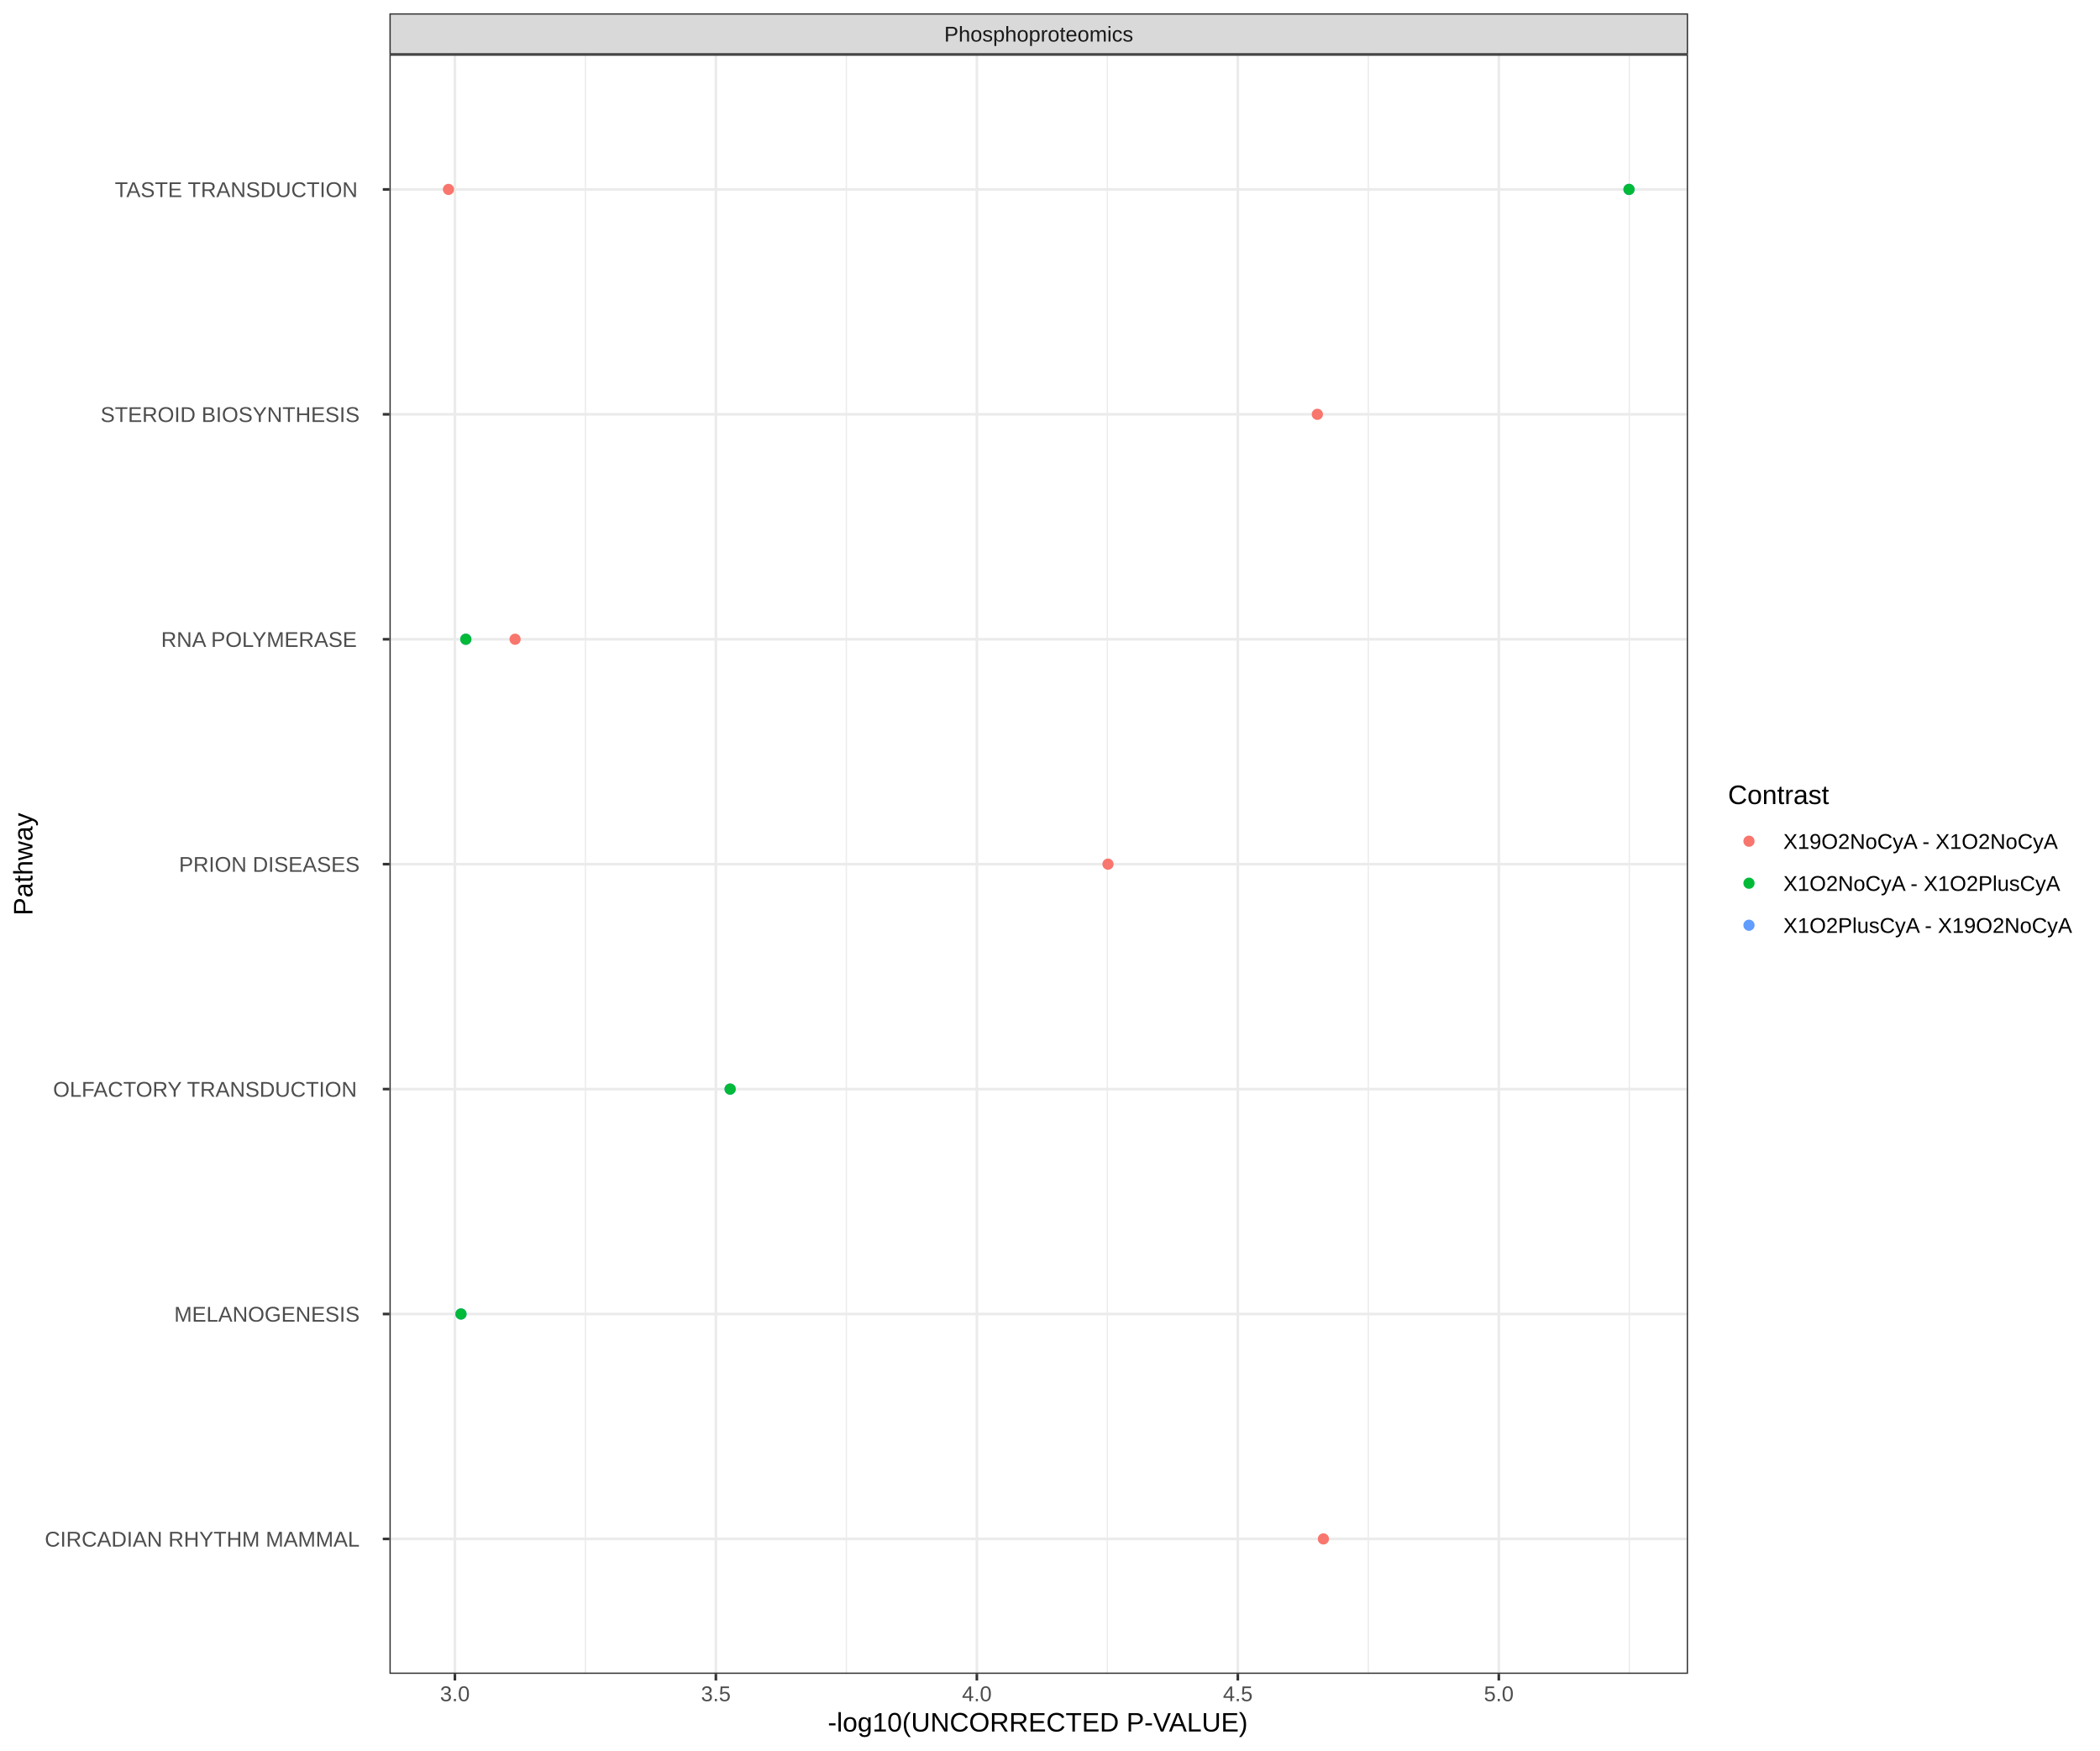
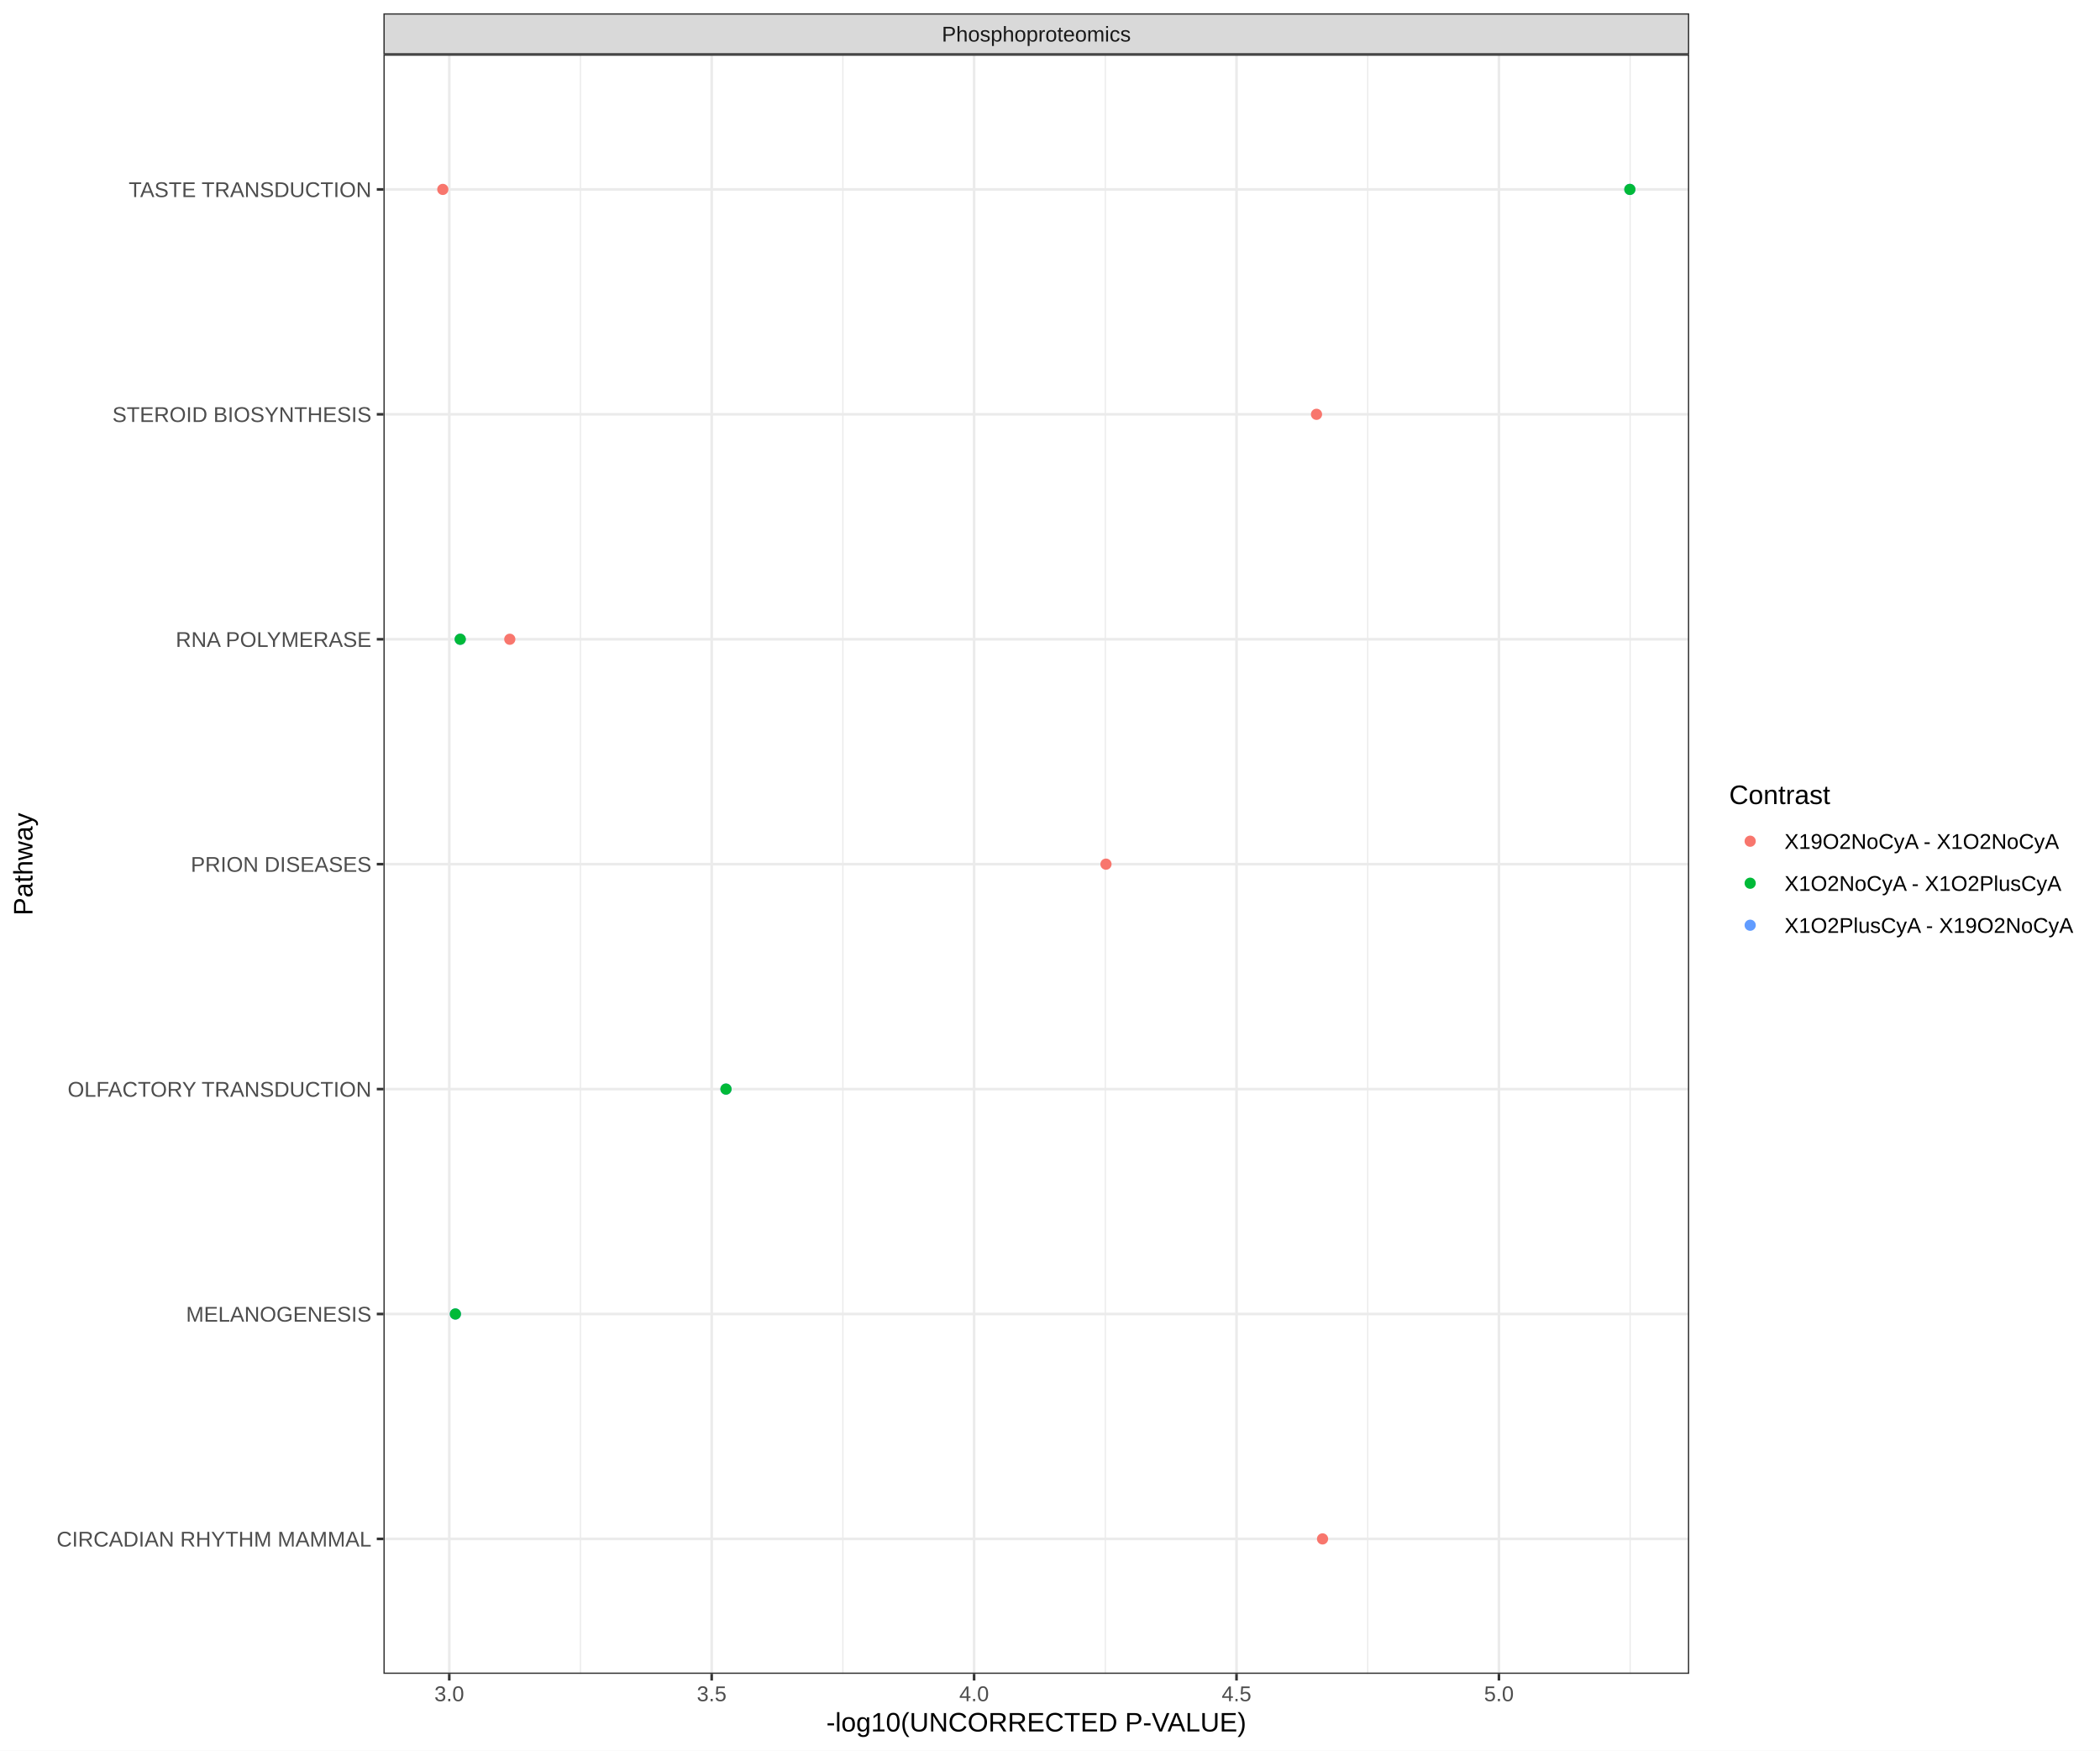
- <svg xmlns="http://www.w3.org/2000/svg" viewBox="0 0 864.00 720.00">
+ <svg xmlns="http://www.w3.org/2000/svg" class="svglite" width="864.00pt" height="720.00pt" viewBox="0 0 864.00 720.00">
  <defs>
    <style type="text/css">
-     line, polyline, polygon, path, rect, circle {
+     .svglite line, .svglite polyline, .svglite polygon, .svglite path, .svglite rect, .svglite circle {
      fill: none;
      stroke: #000000;
      stroke-linecap: round;
      stroke-linejoin: round;
      stroke-miterlimit: 10.00;
    }
  </style>
  </defs>
  <rect width="100%" height="100%" style="stroke: none; fill: #FFFFFF;" />
-   <rect x="0" y="0.00" width="864.00" height="720.00" style="stroke-width: 1.07; stroke: #FFFFFF; fill: #FFFFFF;" />
  <defs>
-     <clipPath id="cpMTYwLjIzfDY5NC41MXw2ODguNTF8MjIuNDA=">
-       <rect x="160.23" y="22.40" width="534.27" height="666.11" />
-     </clipPath>
-   </defs>
-   <rect x="160.23" y="22.40" width="534.27" height="666.11" style="stroke-width: 1.07; stroke: none; fill: #FFFFFF;" clip-path="url(#cpMTYwLjIzfDY5NC41MXw2ODguNTF8MjIuNDA=)" />
-   <polyline points="240.85,688.51 240.85,22.40 " style="stroke-width: 0.53; stroke: #EBEBEB; stroke-linecap: butt;" clip-path="url(#cpMTYwLjIzfDY5NC41MXw2ODguNTF8MjIuNDA=)" />
-   <polyline points="348.22,688.51 348.22,22.40 " style="stroke-width: 0.53; stroke: #EBEBEB; stroke-linecap: butt;" clip-path="url(#cpMTYwLjIzfDY5NC41MXw2ODguNTF8MjIuNDA=)" />
-   <polyline points="455.59,688.51 455.59,22.40 " style="stroke-width: 0.53; stroke: #EBEBEB; stroke-linecap: butt;" clip-path="url(#cpMTYwLjIzfDY5NC41MXw2ODguNTF8MjIuNDA=)" />
-   <polyline points="562.96,688.51 562.96,22.40 " style="stroke-width: 0.53; stroke: #EBEBEB; stroke-linecap: butt;" clip-path="url(#cpMTYwLjIzfDY5NC41MXw2ODguNTF8MjIuNDA=)" />
-   <polyline points="670.33,688.51 670.33,22.40 " style="stroke-width: 0.53; stroke: #EBEBEB; stroke-linecap: butt;" clip-path="url(#cpMTYwLjIzfDY5NC41MXw2ODguNTF8MjIuNDA=)" />
-   <polyline points="160.23,633.00 694.51,633.00 " style="stroke-width: 1.07; stroke: #EBEBEB; stroke-linecap: butt;" clip-path="url(#cpMTYwLjIzfDY5NC41MXw2ODguNTF8MjIuNDA=)" />
-   <polyline points="160.23,540.48 694.51,540.48 " style="stroke-width: 1.07; stroke: #EBEBEB; stroke-linecap: butt;" clip-path="url(#cpMTYwLjIzfDY5NC41MXw2ODguNTF8MjIuNDA=)" />
-   <polyline points="160.23,447.97 694.51,447.97 " style="stroke-width: 1.07; stroke: #EBEBEB; stroke-linecap: butt;" clip-path="url(#cpMTYwLjIzfDY5NC41MXw2ODguNTF8MjIuNDA=)" />
-   <polyline points="160.23,355.45 694.51,355.45 " style="stroke-width: 1.07; stroke: #EBEBEB; stroke-linecap: butt;" clip-path="url(#cpMTYwLjIzfDY5NC41MXw2ODguNTF8MjIuNDA=)" />
-   <polyline points="160.23,262.94 694.51,262.94 " style="stroke-width: 1.07; stroke: #EBEBEB; stroke-linecap: butt;" clip-path="url(#cpMTYwLjIzfDY5NC41MXw2ODguNTF8MjIuNDA=)" />
-   <polyline points="160.23,170.42 694.51,170.42 " style="stroke-width: 1.07; stroke: #EBEBEB; stroke-linecap: butt;" clip-path="url(#cpMTYwLjIzfDY5NC41MXw2ODguNTF8MjIuNDA=)" />
-   <polyline points="160.23,77.91 694.51,77.91 " style="stroke-width: 1.07; stroke: #EBEBEB; stroke-linecap: butt;" clip-path="url(#cpMTYwLjIzfDY5NC41MXw2ODguNTF8MjIuNDA=)" />
-   <polyline points="187.16,688.51 187.16,22.40 " style="stroke-width: 1.07; stroke: #EBEBEB; stroke-linecap: butt;" clip-path="url(#cpMTYwLjIzfDY5NC41MXw2ODguNTF8MjIuNDA=)" />
-   <polyline points="294.53,688.51 294.53,22.40 " style="stroke-width: 1.07; stroke: #EBEBEB; stroke-linecap: butt;" clip-path="url(#cpMTYwLjIzfDY5NC41MXw2ODguNTF8MjIuNDA=)" />
-   <polyline points="401.91,688.51 401.91,22.40 " style="stroke-width: 1.07; stroke: #EBEBEB; stroke-linecap: butt;" clip-path="url(#cpMTYwLjIzfDY5NC41MXw2ODguNTF8MjIuNDA=)" />
-   <polyline points="509.28,688.51 509.28,22.40 " style="stroke-width: 1.07; stroke: #EBEBEB; stroke-linecap: butt;" clip-path="url(#cpMTYwLjIzfDY5NC41MXw2ODguNTF8MjIuNDA=)" />
-   <polyline points="616.65,688.51 616.65,22.40 " style="stroke-width: 1.07; stroke: #EBEBEB; stroke-linecap: butt;" clip-path="url(#cpMTYwLjIzfDY5NC41MXw2ODguNTF8MjIuNDA=)" />
-   <circle cx="542.00" cy="170.42" r="1.95" style="stroke-width: 0.71; stroke: #F8766D; fill: #F8766D;" clip-path="url(#cpMTYwLjIzfDY5NC41MXw2ODguNTF8MjIuNDA=)" />
-   <circle cx="211.92" cy="262.94" r="1.95" style="stroke-width: 0.71; stroke: #F8766D; fill: #F8766D;" clip-path="url(#cpMTYwLjIzfDY5NC41MXw2ODguNTF8MjIuNDA=)" />
-   <circle cx="544.48" cy="633.00" r="1.95" style="stroke-width: 0.71; stroke: #F8766D; fill: #F8766D;" clip-path="url(#cpMTYwLjIzfDY5NC41MXw2ODguNTF8MjIuNDA=)" />
-   <circle cx="184.52" cy="77.91" r="1.95" style="stroke-width: 0.71; stroke: #F8766D; fill: #F8766D;" clip-path="url(#cpMTYwLjIzfDY5NC41MXw2ODguNTF8MjIuNDA=)" />
-   <circle cx="455.86" cy="355.45" r="1.95" style="stroke-width: 0.71; stroke: #F8766D; fill: #F8766D;" clip-path="url(#cpMTYwLjIzfDY5NC41MXw2ODguNTF8MjIuNDA=)" />
-   <circle cx="191.65" cy="262.94" r="1.95" style="stroke-width: 0.71; stroke: #619CFF; fill: #619CFF;" clip-path="url(#cpMTYwLjIzfDY5NC41MXw2ODguNTF8MjIuNDA=)" />
-   <circle cx="300.39" cy="447.97" r="1.95" style="stroke-width: 0.71; stroke: #619CFF; fill: #619CFF;" clip-path="url(#cpMTYwLjIzfDY5NC41MXw2ODguNTF8MjIuNDA=)" />
-   <circle cx="670.22" cy="77.91" r="1.95" style="stroke-width: 0.71; stroke: #619CFF; fill: #619CFF;" clip-path="url(#cpMTYwLjIzfDY5NC41MXw2ODguNTF8MjIuNDA=)" />
-   <circle cx="189.66" cy="540.48" r="1.95" style="stroke-width: 0.71; stroke: #619CFF; fill: #619CFF;" clip-path="url(#cpMTYwLjIzfDY5NC41MXw2ODguNTF8MjIuNDA=)" />
-   <circle cx="191.65" cy="262.94" r="1.95" style="stroke-width: 0.71; stroke: #00BA38; fill: #00BA38;" clip-path="url(#cpMTYwLjIzfDY5NC41MXw2ODguNTF8MjIuNDA=)" />
-   <circle cx="300.39" cy="447.97" r="1.95" style="stroke-width: 0.71; stroke: #00BA38; fill: #00BA38;" clip-path="url(#cpMTYwLjIzfDY5NC41MXw2ODguNTF8MjIuNDA=)" />
-   <circle cx="670.22" cy="77.91" r="1.95" style="stroke-width: 0.71; stroke: #00BA38; fill: #00BA38;" clip-path="url(#cpMTYwLjIzfDY5NC41MXw2ODguNTF8MjIuNDA=)" />
-   <circle cx="189.66" cy="540.48" r="1.95" style="stroke-width: 0.71; stroke: #00BA38; fill: #00BA38;" clip-path="url(#cpMTYwLjIzfDY5NC41MXw2ODguNTF8MjIuNDA=)" />
-   <rect x="160.23" y="22.40" width="534.27" height="666.11" style="stroke-width: 1.07; stroke: #333333;" clip-path="url(#cpMTYwLjIzfDY5NC41MXw2ODguNTF8MjIuNDA=)" />
-   <defs>
-     <clipPath id="cpMC4wMHw4NjQuMDB8NzIwLjAwfDAuMDA=">
+     <clipPath id="cpMC4wMHw4NjQuMDB8MC4wMHw3MjAuMDA=">
      <rect x="0.00" y="0.00" width="864.00" height="720.00" />
    </clipPath>
  </defs>
+   <g clip-path="url(#cpMC4wMHw4NjQuMDB8MC4wMHw3MjAuMDA=)">
+     <rect x="0.00" y="0.00" width="864.00" height="720.00" style="stroke-width: 1.07; stroke: #FFFFFF; fill: #FFFFFF;" />
+   </g>
  <defs>
-     <clipPath id="cpMTYwLjIzfDY5NC41MXwyMi40MHw1LjQ4">
-       <rect x="160.23" y="5.48" width="534.27" height="16.92" />
+     <clipPath id="cpMTU3Ljc2fDY5NC45OXwyMi40MHw2ODguNTA=">
+       <rect x="157.76" y="22.40" width="537.23" height="666.11" />
    </clipPath>
  </defs>
-   <rect x="160.23" y="5.48" width="534.27" height="16.92" style="stroke-width: 1.07; stroke: #333333; fill: #D9D9D9;" clip-path="url(#cpMTYwLjIzfDY5NC41MXwyMi40MHw1LjQ4)" />
-   <g clip-path="url(#cpMTYwLjIzfDY5NC41MXwyMi40MHw1LjQ4)">
-     <text x="388.48" y="17.09" style="font-size: 8.80px; fill: #1A1A1A; font-family: Arial;" textLength="77.78px" lengthAdjust="spacingAndGlyphs">Phosphoproteomics</text>
+   <g clip-path="url(#cpMTU3Ljc2fDY5NC45OXwyMi40MHw2ODguNTA=)">
+     <rect x="157.76" y="22.40" width="537.23" height="666.11" style="stroke-width: 1.07; stroke: none; fill: #FFFFFF;" />
+     <polyline points="238.82,688.50 238.82,22.40 " style="stroke-width: 0.53; stroke: #EBEBEB; stroke-linecap: butt;" />
+     <polyline points="346.79,688.50 346.79,22.40 " style="stroke-width: 0.53; stroke: #EBEBEB; stroke-linecap: butt;" />
+     <polyline points="454.76,688.50 454.76,22.40 " style="stroke-width: 0.53; stroke: #EBEBEB; stroke-linecap: butt;" />
+     <polyline points="562.72,688.50 562.72,22.40 " style="stroke-width: 0.53; stroke: #EBEBEB; stroke-linecap: butt;" />
+     <polyline points="670.69,688.50 670.69,22.40 " style="stroke-width: 0.53; stroke: #EBEBEB; stroke-linecap: butt;" />
+     <polyline points="157.76,632.99 694.99,632.99 " style="stroke-width: 1.07; stroke: #EBEBEB; stroke-linecap: butt;" />
+     <polyline points="157.76,540.48 694.99,540.48 " style="stroke-width: 1.07; stroke: #EBEBEB; stroke-linecap: butt;" />
+     <polyline points="157.76,447.97 694.99,447.97 " style="stroke-width: 1.07; stroke: #EBEBEB; stroke-linecap: butt;" />
+     <polyline points="157.76,355.45 694.99,355.45 " style="stroke-width: 1.07; stroke: #EBEBEB; stroke-linecap: butt;" />
+     <polyline points="157.76,262.94 694.99,262.94 " style="stroke-width: 1.07; stroke: #EBEBEB; stroke-linecap: butt;" />
+     <polyline points="157.76,170.42 694.99,170.42 " style="stroke-width: 1.07; stroke: #EBEBEB; stroke-linecap: butt;" />
+     <polyline points="157.76,77.91 694.99,77.91 " style="stroke-width: 1.07; stroke: #EBEBEB; stroke-linecap: butt;" />
+     <polyline points="184.84,688.50 184.84,22.40 " style="stroke-width: 1.07; stroke: #EBEBEB; stroke-linecap: butt;" />
+     <polyline points="292.81,688.50 292.81,22.40 " style="stroke-width: 1.07; stroke: #EBEBEB; stroke-linecap: butt;" />
+     <polyline points="400.77,688.50 400.77,22.40 " style="stroke-width: 1.07; stroke: #EBEBEB; stroke-linecap: butt;" />
+     <polyline points="508.74,688.50 508.74,22.40 " style="stroke-width: 1.07; stroke: #EBEBEB; stroke-linecap: butt;" />
+     <polyline points="616.70,688.50 616.70,22.40 " style="stroke-width: 1.07; stroke: #EBEBEB; stroke-linecap: butt;" />
+     <circle cx="544.13" cy="632.99" r="1.95" style="stroke-width: 0.71; stroke: #F8766D; fill: #F8766D;" />
+     <circle cx="182.18" cy="77.91" r="1.95" style="stroke-width: 0.71; stroke: #F8766D; fill: #F8766D;" />
+     <circle cx="541.65" cy="170.42" r="1.95" style="stroke-width: 0.71; stroke: #F8766D; fill: #F8766D;" />
+     <circle cx="209.74" cy="262.94" r="1.95" style="stroke-width: 0.71; stroke: #F8766D; fill: #F8766D;" />
+     <circle cx="455.03" cy="355.45" r="1.95" style="stroke-width: 0.71; stroke: #F8766D; fill: #F8766D;" />
+     <circle cx="670.57" cy="77.91" r="1.95" style="stroke-width: 0.71; stroke: #619CFF; fill: #619CFF;" />
+     <circle cx="189.35" cy="262.94" r="1.95" style="stroke-width: 0.71; stroke: #619CFF; fill: #619CFF;" />
+     <circle cx="298.69" cy="447.97" r="1.95" style="stroke-width: 0.71; stroke: #619CFF; fill: #619CFF;" />
+     <circle cx="187.36" cy="540.48" r="1.95" style="stroke-width: 0.71; stroke: #619CFF; fill: #619CFF;" />
+     <circle cx="670.57" cy="77.91" r="1.95" style="stroke-width: 0.71; stroke: #00BA38; fill: #00BA38;" />
+     <circle cx="189.35" cy="262.94" r="1.95" style="stroke-width: 0.71; stroke: #00BA38; fill: #00BA38;" />
+     <circle cx="298.69" cy="447.97" r="1.95" style="stroke-width: 0.71; stroke: #00BA38; fill: #00BA38;" />
+     <circle cx="187.36" cy="540.48" r="1.95" style="stroke-width: 0.71; stroke: #00BA38; fill: #00BA38;" />
+     <rect x="157.76" y="22.40" width="537.23" height="666.11" style="stroke-width: 1.07; stroke: #333333;" />
  </g>
+   <g clip-path="url(#cpMC4wMHw4NjQuMDB8MC4wMHw3MjAuMDA=)">
+ </g>
  <defs>
-     <clipPath id="cpMC4wMHw4NjQuMDB8NzIwLjAwfDAuMDA=">
-       <rect x="0.00" y="0.00" width="864.00" height="720.00" />
+     <clipPath id="cpMTU3Ljc2fDY5NC45OXw1LjQ4fDIyLjQw">
+       <rect x="157.76" y="5.48" width="537.23" height="16.92" />
    </clipPath>
  </defs>
-   <polyline points="187.16,691.25 187.16,688.51 " style="stroke-width: 1.07; stroke: #333333; stroke-linecap: butt;" clip-path="url(#cpMC4wMHw4NjQuMDB8NzIwLjAwfDAuMDA=)" />
-   <polyline points="294.53,691.25 294.53,688.51 " style="stroke-width: 1.07; stroke: #333333; stroke-linecap: butt;" clip-path="url(#cpMC4wMHw4NjQuMDB8NzIwLjAwfDAuMDA=)" />
-   <polyline points="401.91,691.25 401.91,688.51 " style="stroke-width: 1.07; stroke: #333333; stroke-linecap: butt;" clip-path="url(#cpMC4wMHw4NjQuMDB8NzIwLjAwfDAuMDA=)" />
-   <polyline points="509.28,691.25 509.28,688.51 " style="stroke-width: 1.07; stroke: #333333; stroke-linecap: butt;" clip-path="url(#cpMC4wMHw4NjQuMDB8NzIwLjAwfDAuMDA=)" />
-   <polyline points="616.65,691.25 616.65,688.51 " style="stroke-width: 1.07; stroke: #333333; stroke-linecap: butt;" clip-path="url(#cpMC4wMHw4NjQuMDB8NzIwLjAwfDAuMDA=)" />
-   <g clip-path="url(#cpMC4wMHw4NjQuMDB8NzIwLjAwfDAuMDA=)">
-     <text x="181.05" y="699.74" style="font-size: 8.80px; fill: #4D4D4D; font-family: Arial;" textLength="12.23px" lengthAdjust="spacingAndGlyphs">3.0</text>
+   <g clip-path="url(#cpMTU3Ljc2fDY5NC45OXw1LjQ4fDIyLjQw)">
+     <rect x="157.76" y="5.48" width="537.23" height="16.92" style="stroke-width: 1.07; stroke: #333333; fill: #D9D9D9;" />
+     <text x="426.38" y="17.09" text-anchor="middle" style="font-size: 8.80px; fill: #1A1A1A; font-family: Arial;" textLength="77.79px" lengthAdjust="spacingAndGlyphs">Phosphoproteomics</text>
  </g>
-   <g clip-path="url(#cpMC4wMHw4NjQuMDB8NzIwLjAwfDAuMDA=)">
-     <text x="288.42" y="699.74" style="font-size: 8.80px; fill: #4D4D4D; font-family: Arial;" textLength="12.23px" lengthAdjust="spacingAndGlyphs">3.5</text>
-   </g>
-   <g clip-path="url(#cpMC4wMHw4NjQuMDB8NzIwLjAwfDAuMDA=)">
-     <text x="395.79" y="699.74" style="font-size: 8.80px; fill: #4D4D4D; font-family: Arial;" textLength="12.23px" lengthAdjust="spacingAndGlyphs">4.0</text>
-   </g>
-   <g clip-path="url(#cpMC4wMHw4NjQuMDB8NzIwLjAwfDAuMDA=)">
-     <text x="503.16" y="699.74" style="font-size: 8.80px; fill: #4D4D4D; font-family: Arial;" textLength="12.23px" lengthAdjust="spacingAndGlyphs">4.5</text>
-   </g>
-   <g clip-path="url(#cpMC4wMHw4NjQuMDB8NzIwLjAwfDAuMDA=)">
-     <text x="610.53" y="699.74" style="font-size: 8.80px; fill: #4D4D4D; font-family: Arial;" textLength="12.23px" lengthAdjust="spacingAndGlyphs">5.0</text>
-   </g>
-   <g clip-path="url(#cpMC4wMHw4NjQuMDB8NzIwLjAwfDAuMDA=)">
-     <text x="18.41" y="636.15" style="font-size: 8.80px; fill: #4D4D4D; font-family: Arial;" textLength="136.89px" lengthAdjust="spacingAndGlyphs">  CIRCADIAN RHYTHM MAMMAL </text>
-   </g>
-   <g clip-path="url(#cpMC4wMHw4NjQuMDB8NzIwLjAwfDAuMDA=)">
-     <text x="71.68" y="543.63" style="font-size: 8.80px; fill: #4D4D4D; font-family: Arial;" textLength="83.62px" lengthAdjust="spacingAndGlyphs">  MELANOGENESIS </text>
-   </g>
-   <g clip-path="url(#cpMC4wMHw4NjQuMDB8NzIwLjAwfDAuMDA=)">
-     <text x="21.83" y="451.12" style="font-size: 8.80px; fill: #4D4D4D; font-family: Arial;" textLength="133.47px" lengthAdjust="spacingAndGlyphs">  OLFACTORY TRANSDUCTION </text>
-   </g>
-   <g clip-path="url(#cpMC4wMHw4NjQuMDB8NzIwLjAwfDAuMDA=)">
-     <text x="73.64" y="358.60" style="font-size: 8.80px; fill: #4D4D4D; font-family: Arial;" textLength="81.67px" lengthAdjust="spacingAndGlyphs">  PRION DISEASES </text>
-   </g>
-   <g clip-path="url(#cpMC4wMHw4NjQuMDB8NzIwLjAwfDAuMDA=)">
-     <text x="66.30" y="266.09" style="font-size: 8.80px; fill: #4D4D4D; font-family: Arial;" textLength="89.00px" lengthAdjust="spacingAndGlyphs">  RNA POLYMERASE </text>
-   </g>
-   <g clip-path="url(#cpMC4wMHw4NjQuMDB8NzIwLjAwfDAuMDA=)">
-     <text x="41.37" y="173.57" style="font-size: 8.80px; fill: #4D4D4D; font-family: Arial;" textLength="113.93px" lengthAdjust="spacingAndGlyphs">  STEROID BIOSYNTHESIS </text>
-   </g>
-   <g clip-path="url(#cpMC4wMHw4NjQuMDB8NzIwLjAwfDAuMDA=)">
-     <text x="47.25" y="81.06" style="font-size: 8.80px; fill: #4D4D4D; font-family: Arial;" textLength="108.05px" lengthAdjust="spacingAndGlyphs">  TASTE TRANSDUCTION </text>
-   </g>
-   <polyline points="157.49,633.00 160.23,633.00 " style="stroke-width: 1.07; stroke: #333333; stroke-linecap: butt;" clip-path="url(#cpMC4wMHw4NjQuMDB8NzIwLjAwfDAuMDA=)" />
-   <polyline points="157.49,540.48 160.23,540.48 " style="stroke-width: 1.07; stroke: #333333; stroke-linecap: butt;" clip-path="url(#cpMC4wMHw4NjQuMDB8NzIwLjAwfDAuMDA=)" />
-   <polyline points="157.49,447.97 160.23,447.97 " style="stroke-width: 1.07; stroke: #333333; stroke-linecap: butt;" clip-path="url(#cpMC4wMHw4NjQuMDB8NzIwLjAwfDAuMDA=)" />
-   <polyline points="157.49,355.45 160.23,355.45 " style="stroke-width: 1.07; stroke: #333333; stroke-linecap: butt;" clip-path="url(#cpMC4wMHw4NjQuMDB8NzIwLjAwfDAuMDA=)" />
-   <polyline points="157.49,262.94 160.23,262.94 " style="stroke-width: 1.07; stroke: #333333; stroke-linecap: butt;" clip-path="url(#cpMC4wMHw4NjQuMDB8NzIwLjAwfDAuMDA=)" />
-   <polyline points="157.49,170.42 160.23,170.42 " style="stroke-width: 1.07; stroke: #333333; stroke-linecap: butt;" clip-path="url(#cpMC4wMHw4NjQuMDB8NzIwLjAwfDAuMDA=)" />
-   <polyline points="157.49,77.91 160.23,77.91 " style="stroke-width: 1.07; stroke: #333333; stroke-linecap: butt;" clip-path="url(#cpMC4wMHw4NjQuMDB8NzIwLjAwfDAuMDA=)" />
-   <g clip-path="url(#cpMC4wMHw4NjQuMDB8NzIwLjAwfDAuMDA=)">
-     <text x="340.58" y="712.21" style="font-size: 11.00px; font-family: Arial;" textLength="173.59px" lengthAdjust="spacingAndGlyphs">-log10(UNCORRECTED P-VALUE)</text>
-   </g>
-   <g clip-path="url(#cpMC4wMHw4NjQuMDB8NzIwLjAwfDAuMDA=)">
-     <text transform="translate(13.35,376.55) rotate(-90)" style="font-size: 11.00px; font-family: Arial;" textLength="42.19px" lengthAdjust="spacingAndGlyphs">Pathway</text>
-   </g>
-   <rect x="705.47" y="316.22" width="153.06" height="78.47" style="stroke-width: 1.07; stroke: none; fill: #FFFFFF;" clip-path="url(#cpMC4wMHw4NjQuMDB8NzIwLjAwfDAuMDA=)" />
-   <g clip-path="url(#cpMC4wMHw4NjQuMDB8NzIwLjAwfDAuMDA=)">
-     <text x="710.94" y="330.73" style="font-size: 11.00px; font-family: Arial;" textLength="41.57px" lengthAdjust="spacingAndGlyphs">Contrast</text>
-   </g>
-   <rect x="710.94" y="337.37" width="17.28" height="17.28" style="stroke-width: 1.07; stroke: none; fill: #FFFFFF;" clip-path="url(#cpMC4wMHw4NjQuMDB8NzIwLjAwfDAuMDA=)" />
-   <circle cx="719.58" cy="346.01" r="1.95" style="stroke-width: 0.71; stroke: #F8766D; fill: #F8766D;" clip-path="url(#cpMC4wMHw4NjQuMDB8NzIwLjAwfDAuMDA=)" />
-   <rect x="710.94" y="354.65" width="17.28" height="17.28" style="stroke-width: 1.07; stroke: none; fill: #FFFFFF;" clip-path="url(#cpMC4wMHw4NjQuMDB8NzIwLjAwfDAuMDA=)" />
-   <circle cx="719.58" cy="363.29" r="1.95" style="stroke-width: 0.71; stroke: #00BA38; fill: #00BA38;" clip-path="url(#cpMC4wMHw4NjQuMDB8NzIwLjAwfDAuMDA=)" />
-   <rect x="710.94" y="371.93" width="17.28" height="17.28" style="stroke-width: 1.07; stroke: none; fill: #FFFFFF;" clip-path="url(#cpMC4wMHw4NjQuMDB8NzIwLjAwfDAuMDA=)" />
-   <circle cx="719.58" cy="380.57" r="1.95" style="stroke-width: 0.71; stroke: #619CFF; fill: #619CFF;" clip-path="url(#cpMC4wMHw4NjQuMDB8NzIwLjAwfDAuMDA=)" />
-   <g clip-path="url(#cpMC4wMHw4NjQuMDB8NzIwLjAwfDAuMDA=)">
-     <text x="733.70" y="349.16" style="font-size: 8.80px; font-family: Arial;" textLength="113.47px" lengthAdjust="spacingAndGlyphs">X19O2NoCyA - X1O2NoCyA</text>
-   </g>
-   <g clip-path="url(#cpMC4wMHw4NjQuMDB8NzIwLjAwfDAuMDA=)">
-     <text x="733.70" y="366.44" style="font-size: 8.80px; font-family: Arial;" textLength="114.44px" lengthAdjust="spacingAndGlyphs">X1O2NoCyA - X1O2PlusCyA</text>
-   </g>
-   <g clip-path="url(#cpMC4wMHw4NjQuMDB8NzIwLjAwfDAuMDA=)">
-     <text x="733.70" y="383.72" style="font-size: 8.80px; font-family: Arial;" textLength="119.34px" lengthAdjust="spacingAndGlyphs">X1O2PlusCyA - X19O2NoCyA</text>
+   <g clip-path="url(#cpMC4wMHw4NjQuMDB8MC4wMHw3MjAuMDA=)">
+     <polyline points="184.84,691.24 184.84,688.50 " style="stroke-width: 1.07; stroke: #333333; stroke-linecap: butt;" />
+     <polyline points="292.81,691.24 292.81,688.50 " style="stroke-width: 1.07; stroke: #333333; stroke-linecap: butt;" />
+     <polyline points="400.77,691.24 400.77,688.50 " style="stroke-width: 1.07; stroke: #333333; stroke-linecap: butt;" />
+     <polyline points="508.74,691.24 508.74,688.50 " style="stroke-width: 1.07; stroke: #333333; stroke-linecap: butt;" />
+     <polyline points="616.70,691.24 616.70,688.50 " style="stroke-width: 1.07; stroke: #333333; stroke-linecap: butt;" />
+     <text x="184.84" y="699.74" text-anchor="middle" style="font-size: 8.80px; fill: #4D4D4D; font-family: Arial;" textLength="12.24px" lengthAdjust="spacingAndGlyphs">3.0</text>
+     <text x="292.81" y="699.74" text-anchor="middle" style="font-size: 8.80px; fill: #4D4D4D; font-family: Arial;" textLength="12.24px" lengthAdjust="spacingAndGlyphs">3.5</text>
+     <text x="400.77" y="699.74" text-anchor="middle" style="font-size: 8.80px; fill: #4D4D4D; font-family: Arial;" textLength="12.24px" lengthAdjust="spacingAndGlyphs">4.0</text>
+     <text x="508.74" y="699.74" text-anchor="middle" style="font-size: 8.80px; fill: #4D4D4D; font-family: Arial;" textLength="12.24px" lengthAdjust="spacingAndGlyphs">4.5</text>
+     <text x="616.70" y="699.74" text-anchor="middle" style="font-size: 8.80px; fill: #4D4D4D; font-family: Arial;" textLength="12.24px" lengthAdjust="spacingAndGlyphs">5.0</text>
+     <text x="152.83" y="636.14" text-anchor="end" style="font-size: 8.80px; fill: #4D4D4D; font-family: Arial;" textLength="134.42px" lengthAdjust="spacingAndGlyphs">  CIRCADIAN RHYTHM MAMMAL</text>
+     <text x="152.83" y="543.63" text-anchor="end" style="font-size: 8.80px; fill: #4D4D4D; font-family: Arial;" textLength="81.17px" lengthAdjust="spacingAndGlyphs">  MELANOGENESIS</text>
+     <text x="152.83" y="451.12" text-anchor="end" style="font-size: 8.80px; fill: #4D4D4D; font-family: Arial;" textLength="129.87px" lengthAdjust="spacingAndGlyphs">  OLFACTORY TRANSDUCTION</text>
+     <text x="152.83" y="358.60" text-anchor="end" style="font-size: 8.80px; fill: #4D4D4D; font-family: Arial;" textLength="79.21px" lengthAdjust="spacingAndGlyphs">  PRION DISEASES</text>
+     <text x="152.83" y="266.09" text-anchor="end" style="font-size: 8.80px; fill: #4D4D4D; font-family: Arial;" textLength="85.41px" lengthAdjust="spacingAndGlyphs">  RNA POLYMERASE</text>
+     <text x="152.83" y="173.57" text-anchor="end" style="font-size: 8.80px; fill: #4D4D4D; font-family: Arial;" textLength="111.47px" lengthAdjust="spacingAndGlyphs">  STEROID BIOSYNTHESIS</text>
+     <text x="152.83" y="81.06" text-anchor="end" style="font-size: 8.80px; fill: #4D4D4D; font-family: Arial;" textLength="104.59px" lengthAdjust="spacingAndGlyphs">  TASTE TRANSDUCTION</text>
+     <polyline points="155.02,632.99 157.76,632.99 " style="stroke-width: 1.07; stroke: #333333; stroke-linecap: butt;" />
+     <polyline points="155.02,540.48 157.76,540.48 " style="stroke-width: 1.07; stroke: #333333; stroke-linecap: butt;" />
+     <polyline points="155.02,447.97 157.76,447.97 " style="stroke-width: 1.07; stroke: #333333; stroke-linecap: butt;" />
+     <polyline points="155.02,355.45 157.76,355.45 " style="stroke-width: 1.07; stroke: #333333; stroke-linecap: butt;" />
+     <polyline points="155.02,262.94 157.76,262.94 " style="stroke-width: 1.07; stroke: #333333; stroke-linecap: butt;" />
+     <polyline points="155.02,170.42 157.76,170.42 " style="stroke-width: 1.07; stroke: #333333; stroke-linecap: butt;" />
+     <polyline points="155.02,77.91 157.76,77.91 " style="stroke-width: 1.07; stroke: #333333; stroke-linecap: butt;" />
+     <text x="426.38" y="712.20" text-anchor="middle" style="font-size: 11.00px; font-family: Arial;" textLength="172.78px" lengthAdjust="spacingAndGlyphs">-log10(UNCORRECTED P-VALUE)</text>
+     <text transform="translate(13.36,355.45) rotate(-90)" text-anchor="middle" style="font-size: 11.00px; font-family: Arial;" textLength="42.20px" lengthAdjust="spacingAndGlyphs">Pathway</text>
+     <rect x="705.95" y="316.21" width="152.57" height="78.47" style="stroke-width: 1.07; stroke: none; fill: #FFFFFF;" />
+     <text x="711.43" y="330.73" style="font-size: 11.00px; font-family: Arial;" textLength="41.59px" lengthAdjust="spacingAndGlyphs">Contrast</text>
+     <rect x="711.43" y="337.37" width="17.28" height="17.28" style="stroke-width: 1.07; stroke: none; fill: #FFFFFF;" />
+     <circle cx="720.07" cy="346.01" r="1.95" style="stroke-width: 0.71; stroke: #F8766D; fill: #F8766D;" />
+     <rect x="711.43" y="354.65" width="17.28" height="17.28" style="stroke-width: 1.07; stroke: none; fill: #FFFFFF;" />
+     <circle cx="720.07" cy="363.29" r="1.95" style="stroke-width: 0.71; stroke: #00BA38; fill: #00BA38;" />
+     <rect x="711.43" y="371.93" width="17.28" height="17.28" style="stroke-width: 1.07; stroke: none; fill: #FFFFFF;" />
+     <circle cx="720.07" cy="380.57" r="1.95" style="stroke-width: 0.71; stroke: #619CFF; fill: #619CFF;" />
+     <text x="734.19" y="349.16" style="font-size: 8.80px; font-family: Arial;" textLength="112.98px" lengthAdjust="spacingAndGlyphs">X19O2NoCyA - X1O2NoCyA</text>
+     <text x="734.19" y="366.44" style="font-size: 8.80px; font-family: Arial;" textLength="113.95px" lengthAdjust="spacingAndGlyphs">X1O2NoCyA - X1O2PlusCyA</text>
+     <text x="734.19" y="383.72" style="font-size: 8.80px; font-family: Arial;" textLength="118.85px" lengthAdjust="spacingAndGlyphs">X1O2PlusCyA - X19O2NoCyA</text>
  </g>
</svg>
